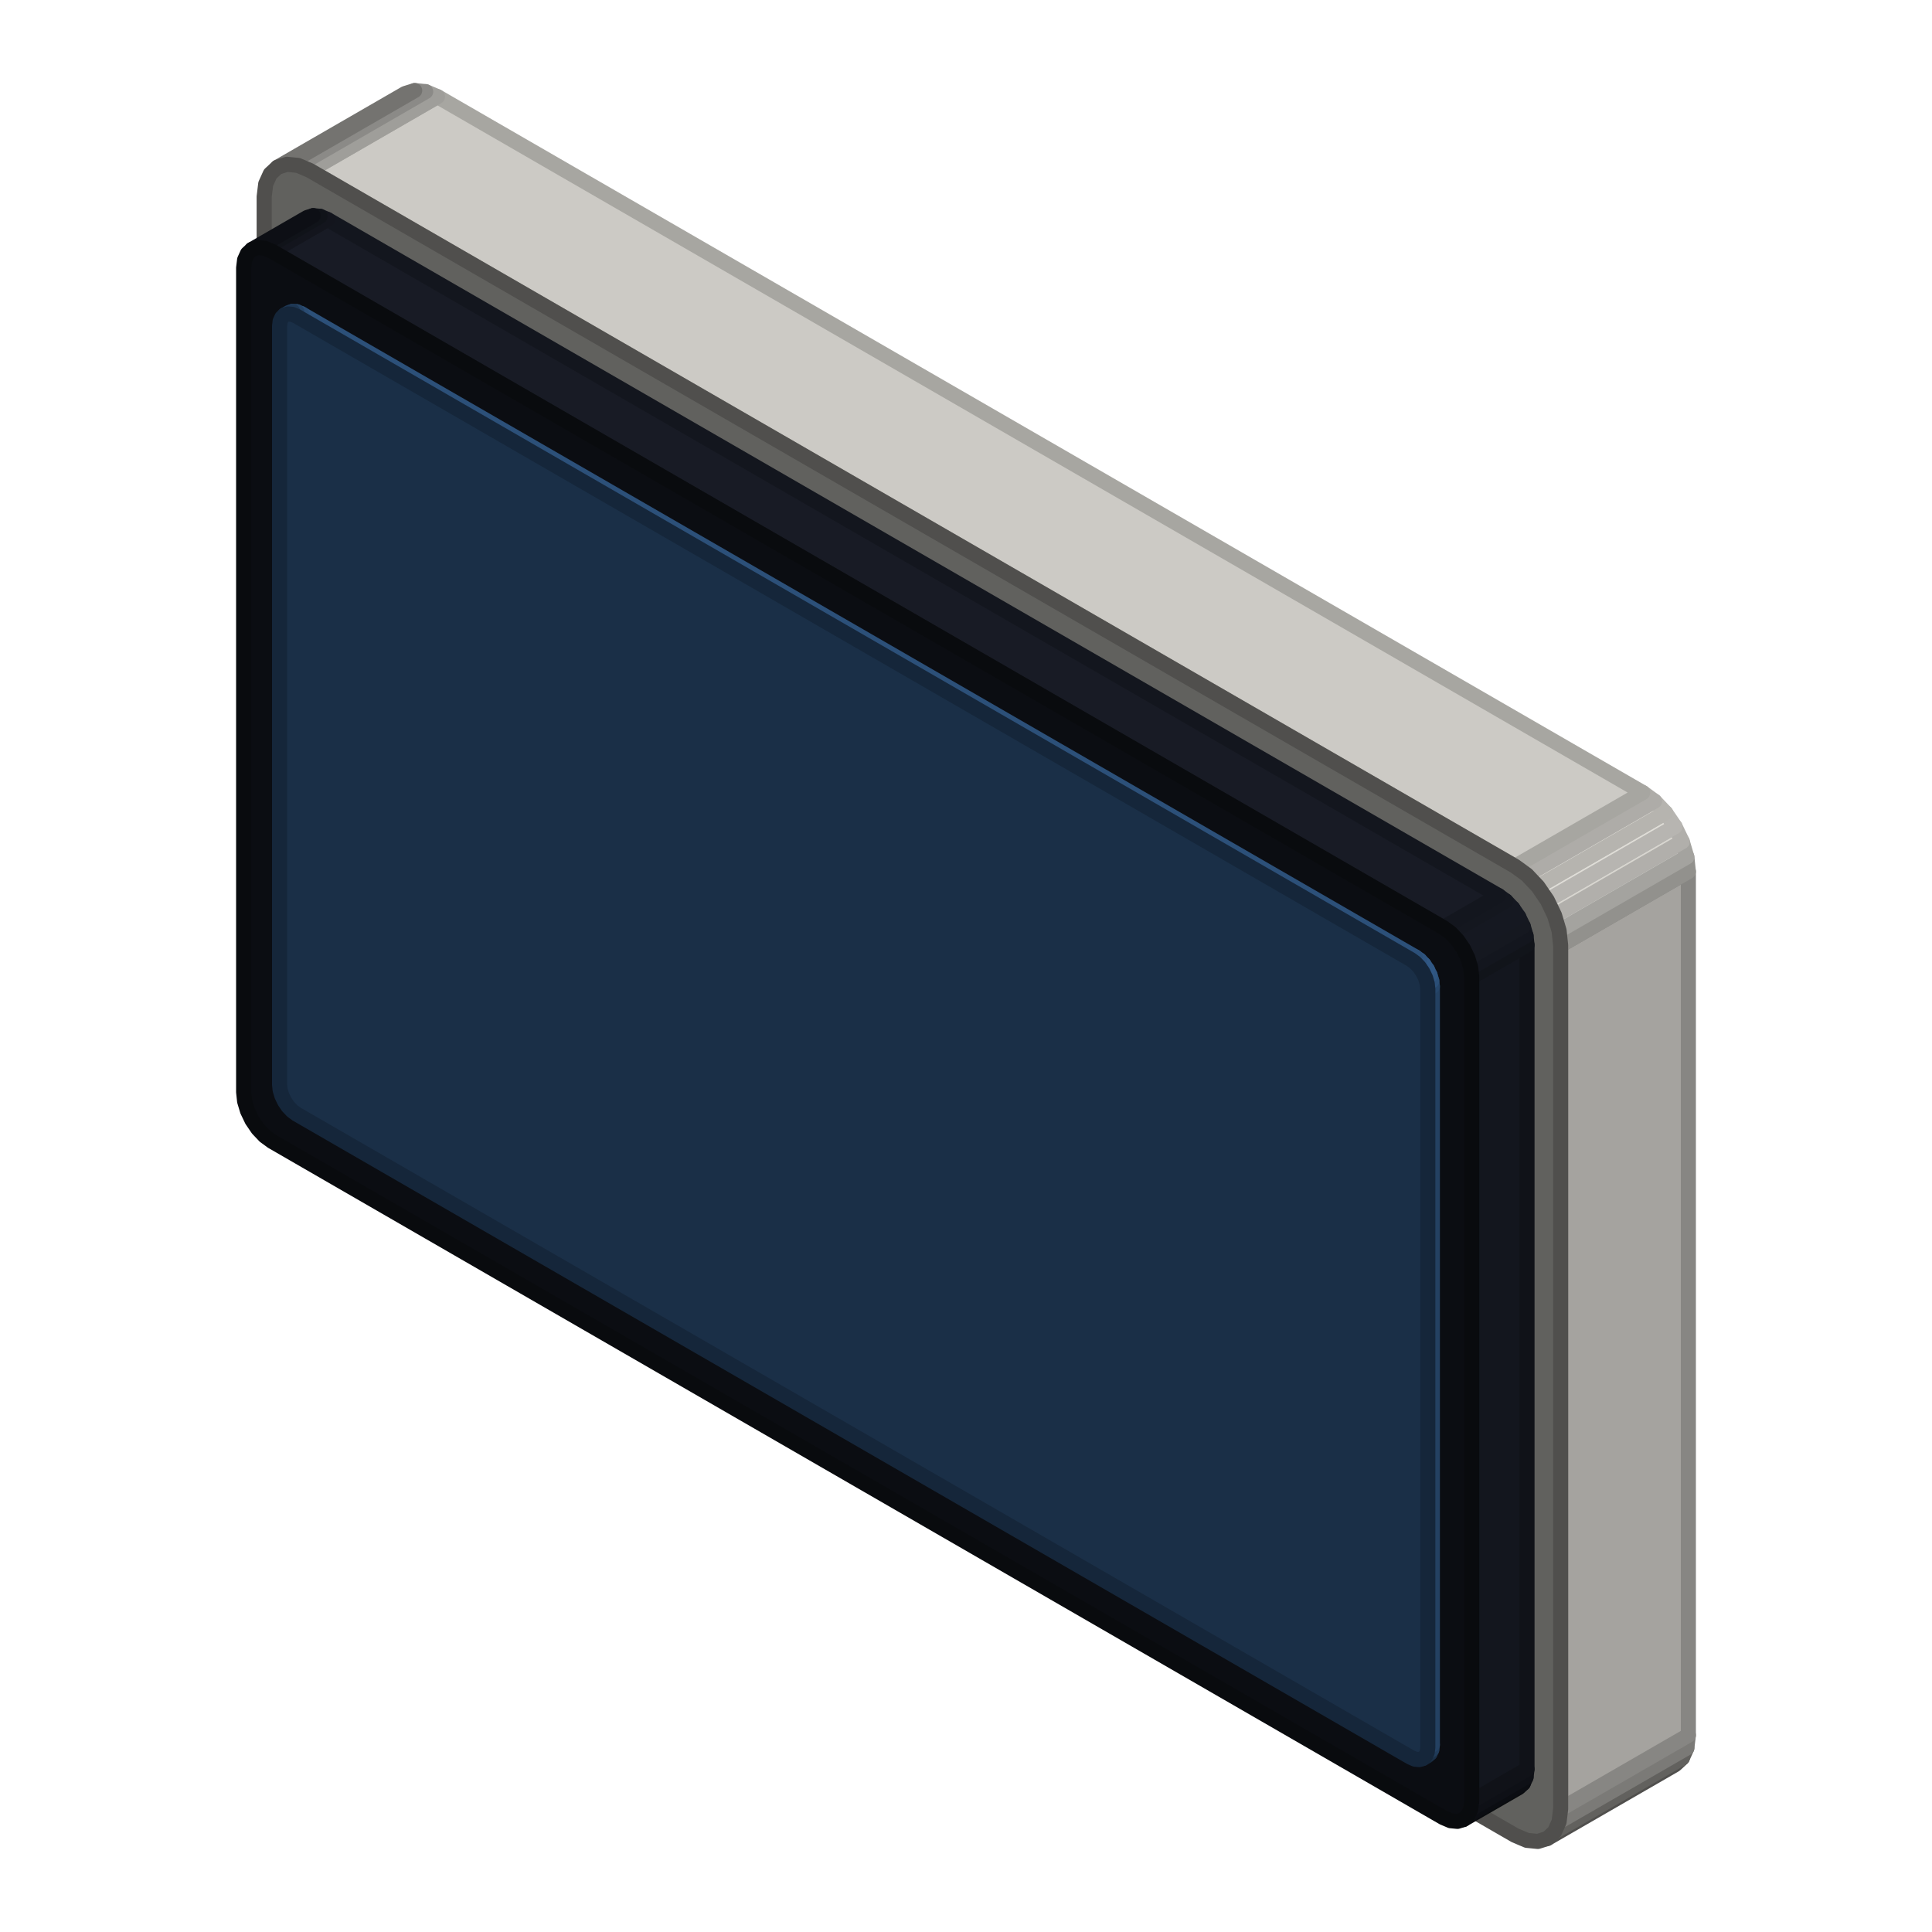
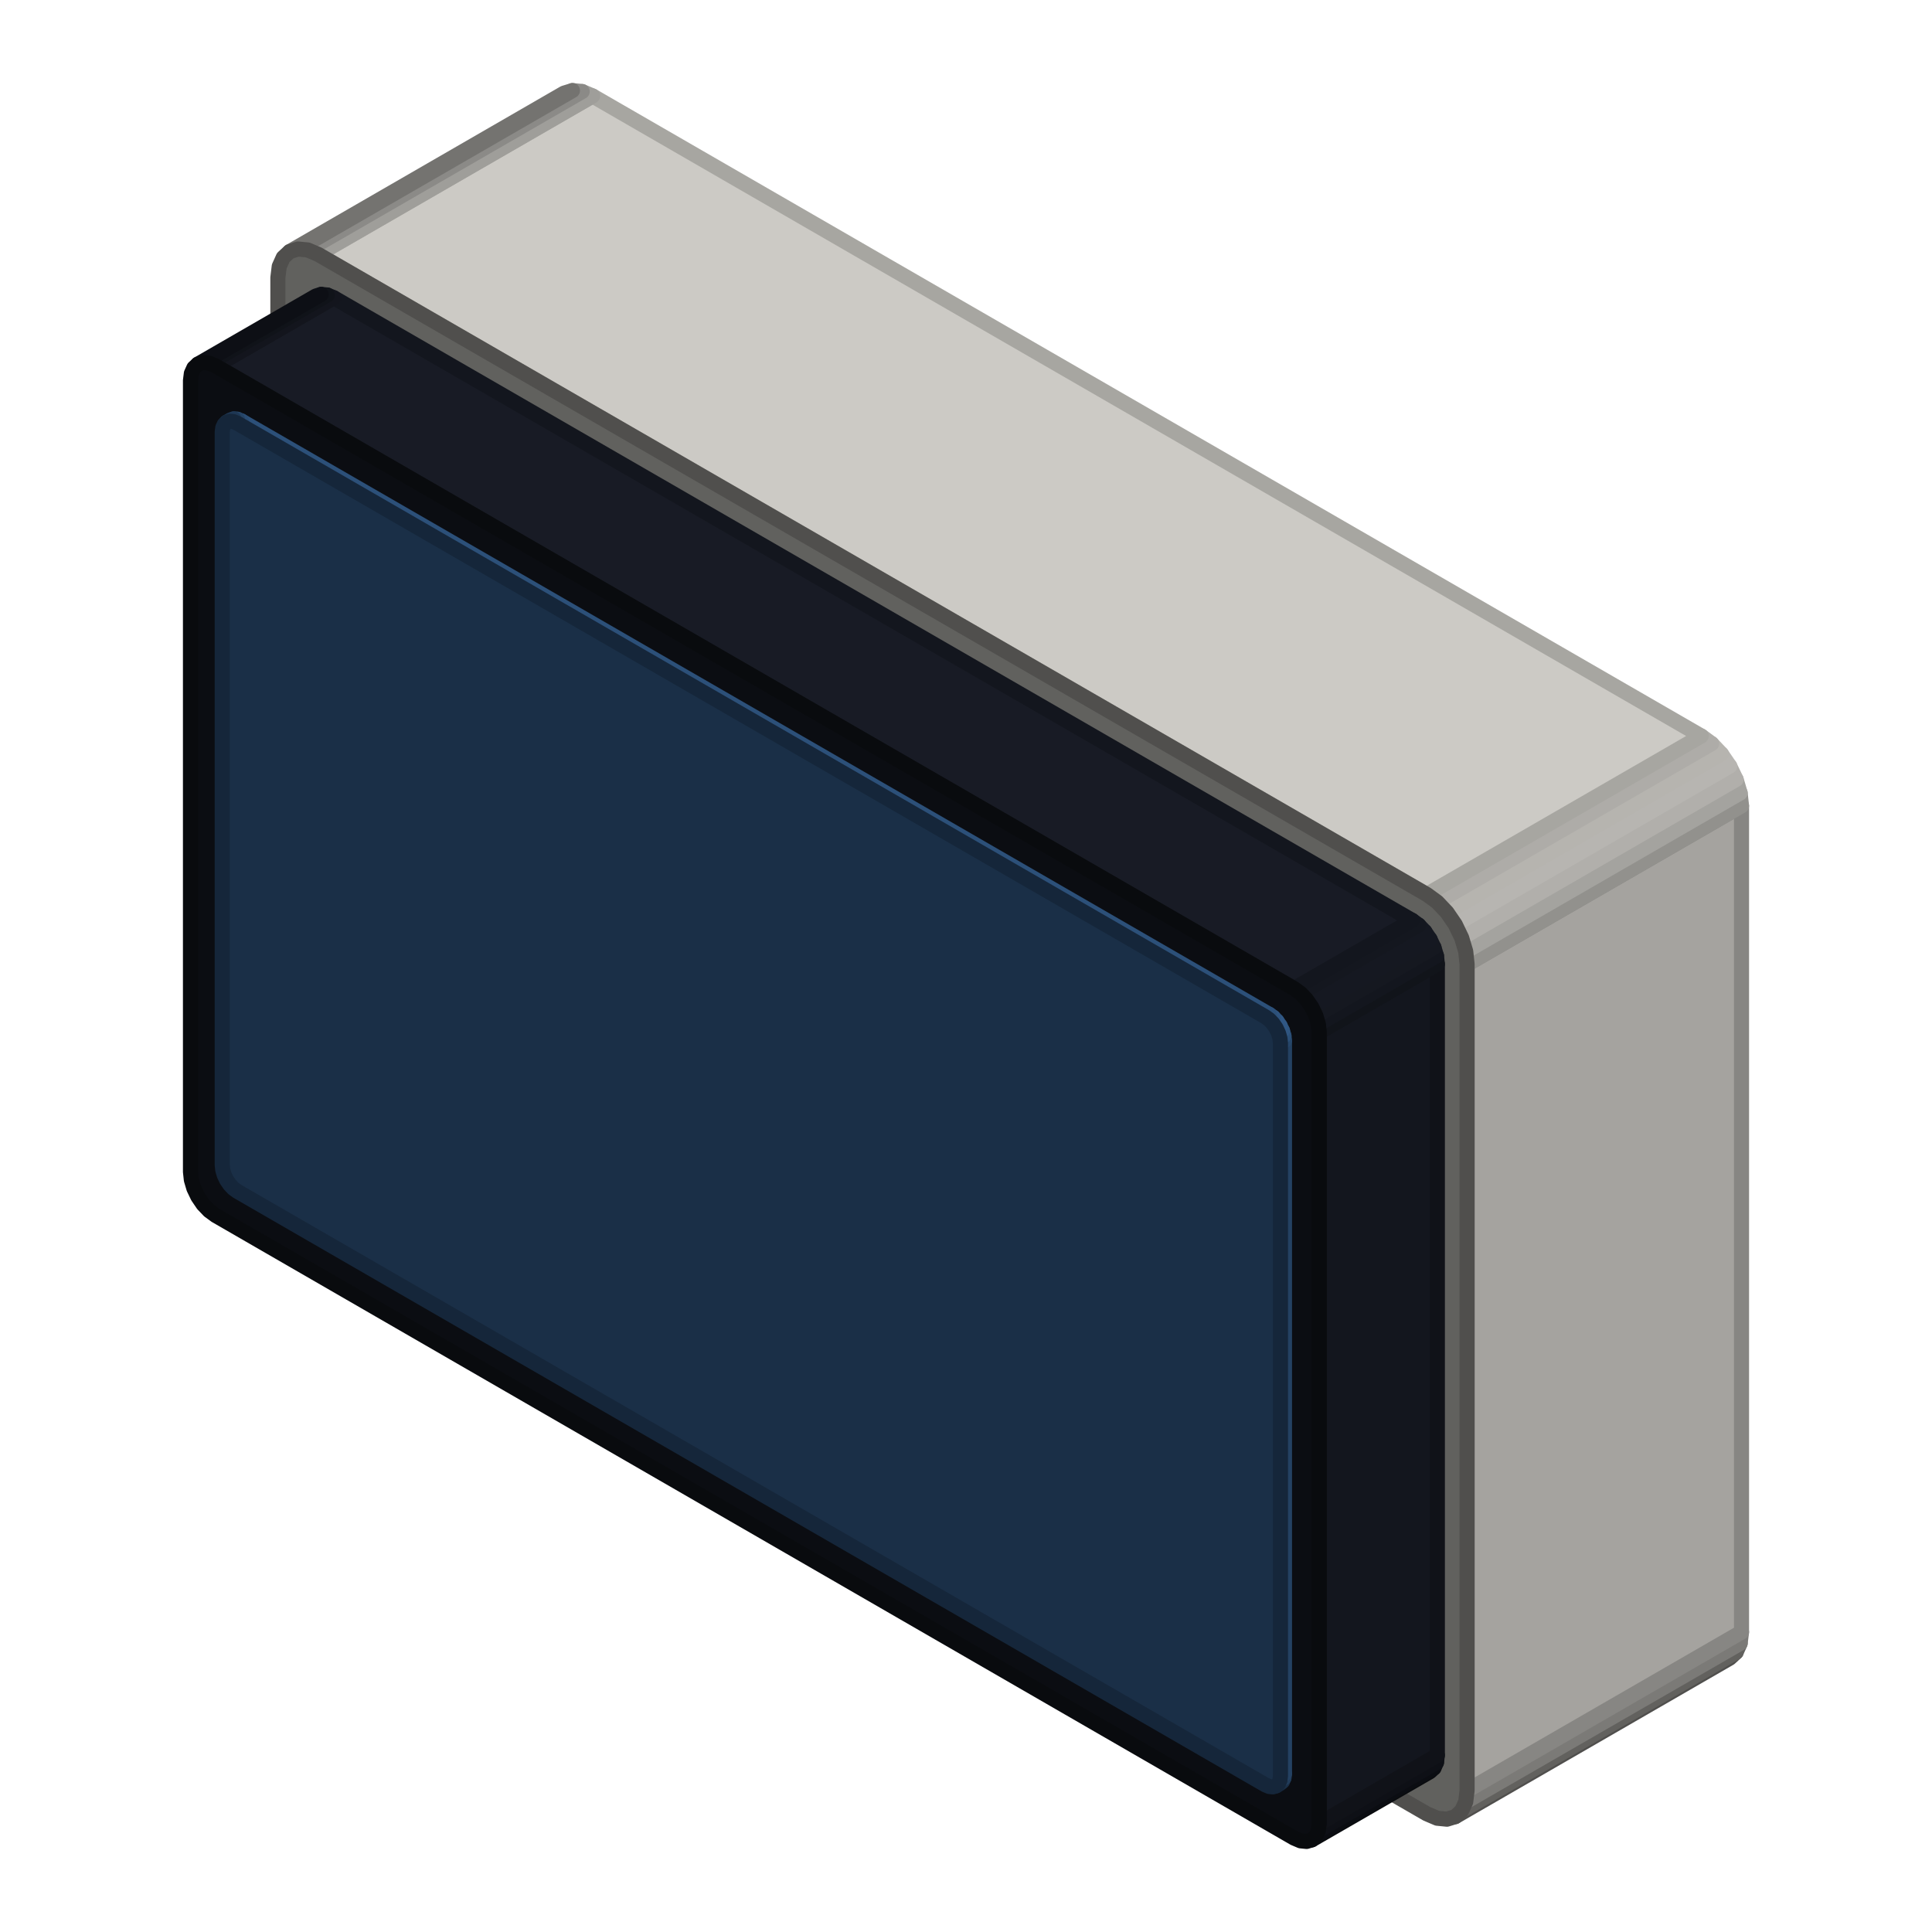
<svg xmlns="http://www.w3.org/2000/svg" viewBox="0 0 64 64" width="64" height="64" role="img" aria-label="Canary Dash">
  <g shape-rendering="geometricPrecision">
-     <path d="M55.486 58.461L55.727 58.238L51.496 60.681L51.256 60.903Z" fill="#61615e" stroke="#504f4d" stroke-width=".5" stroke-linejoin="round" />
-     <path d="M55.727 58.238L55.878 57.905L51.647 60.347L51.496 60.681Z" fill="#777673" stroke="#62615e" stroke-width=".5" stroke-linejoin="round" />
-     <path d="M55.878 57.905L55.929 57.483L51.698 59.925L51.647 60.347Z" fill="#969591" stroke="#7b7a77" stroke-width=".5" stroke-linejoin="round" />
-     <path d="M55.929 57.483L55.929 28.871L51.698 31.313L51.698 59.925Z" fill="#a5a39f" stroke="#878683" stroke-width=".5" stroke-linejoin="round" />
-     <path d="M55.929 28.871L55.878 28.389L51.647 30.832L51.698 31.313Z" fill="#b2b1ac" stroke="#92918d" stroke-width=".5" stroke-linejoin="round" />
-     <path d="M55.878 28.389L55.727 27.881L51.496 30.324L51.647 30.832Z" fill="#c8c7c2" stroke="#a4a39f" stroke-width=".5" stroke-linejoin="round" />
-     <path d="M55.727 27.881L55.486 27.381L51.256 29.824L51.496 30.324Z" fill="#d8d6d0" stroke="#b1afab" stroke-width=".5" stroke-linejoin="round" />
-     <path d="M55.486 27.381L55.174 26.923L50.943 29.366L51.256 29.824Z" fill="#dfddd7" stroke="#b7b5b1" stroke-width=".5" stroke-linejoin="round" />
-     <path d="M55.174 26.923L54.809 26.539L50.579 28.981L50.943 29.366Z" fill="#dedcd6" stroke="#b6b4af" stroke-width=".5" stroke-linejoin="round" />
-     <path d="M54.809 26.539L54.418 26.254L50.188 28.696L50.579 28.981Z" fill="#d4d2cd" stroke="#aeaca8" stroke-width=".5" stroke-linejoin="round" />
-     <path d="M54.418 26.254L14.492 3.202L10.262 5.645L50.188 28.696Z" fill="#cccac5" stroke="#a7a6a1" stroke-width=".5" stroke-linejoin="round" />
-     <path d="M14.492 3.202L14.101 3.036L9.871 5.479L10.262 5.645Z" fill="#c2c1bc" stroke="#9f9e9a" stroke-width=".5" stroke-linejoin="round" />
-     <path d="M14.101 3.036L13.737 3L9.506 5.443L9.871 5.479Z" fill="#aaa9a4" stroke="#8b8a87" stroke-width=".5" stroke-linejoin="round" />
-     <path d="M13.737 3L13.424 3.097L9.193 5.539L9.506 5.443Z" fill="#8d8c88" stroke="#747370" stroke-width=".5" stroke-linejoin="round" />
-     <path d="M50.188 60.798L50.579 60.964L50.943 61L51.256 60.903L51.496 60.681L51.647 60.347L51.698 59.925L51.698 31.313L51.647 30.832L51.496 30.324L51.256 29.824L50.943 29.366L50.579 28.981L50.188 28.696L10.262 5.645L9.871 5.479L9.506 5.443L9.193 5.539L8.953 5.762L8.802 6.095L8.751 6.517L8.751 35.129L8.802 35.611L8.953 36.119L9.193 36.619L9.506 37.077L9.871 37.461L10.262 37.746Z" fill="#61615e" stroke="#504f4d" stroke-width=".5" stroke-linejoin="round" />
-     <path d="M50.308 59.217L50.458 59.078L48.626 60.136L48.476 60.275Z" fill="#0b0d12" stroke="#090b0e" stroke-width=".5" stroke-linejoin="round" />
-     <path d="M50.458 59.078L50.552 58.87L48.72 59.927L48.626 60.136Z" fill="#0e1016" stroke="#0b0d12" stroke-width=".5" stroke-linejoin="round" />
-     <path d="M50.552 58.87L50.584 58.606L48.752 59.664L48.72 59.927Z" fill="#11141b" stroke="#0e1016" stroke-width=".5" stroke-linejoin="round" />
-     <path d="M50.584 58.606L50.584 31.302L48.752 32.36L48.752 59.664Z" fill="#13161e" stroke="#101218" stroke-width=".5" stroke-linejoin="round" />
-     <path d="M50.584 31.302L50.552 31.001L48.72 32.059L48.752 32.36Z" fill="#151820" stroke="#11141a" stroke-width=".5" stroke-linejoin="round" />
-     <path d="M50.552 31.001L50.458 30.684L48.626 31.742L48.72 32.059Z" fill="#171b24" stroke="#13161e" stroke-width=".5" stroke-linejoin="round" />
-     <path d="M50.458 30.684L50.308 30.371L48.476 31.429L48.626 31.742Z" fill="#191d27" stroke="#151820" stroke-width=".5" stroke-linejoin="round" />
-     <path d="M50.308 30.371L50.112 30.085L48.28 31.143L48.476 31.429Z" fill="#1a1e28" stroke="#151821" stroke-width=".5" stroke-linejoin="round" />
-     <path d="M50.112 30.085L49.884 29.845L48.052 30.902L48.28 31.143Z" fill="#1a1e28" stroke="#151821" stroke-width=".5" stroke-linejoin="round" />
-     <path d="M49.884 29.845L49.64 29.667L47.808 30.724L48.052 30.902Z" fill="#191c26" stroke="#14171f" stroke-width=".5" stroke-linejoin="round" />
-     <path d="M49.64 29.667L10.847 7.27L9.015 8.327L47.808 30.724Z" fill="#181b25" stroke="#13161e" stroke-width=".5" stroke-linejoin="round" />
-     <path d="M10.847 7.27L10.603 7.166L8.771 8.223L9.015 8.327Z" fill="#171a23" stroke="#13151d" stroke-width=".5" stroke-linejoin="round" />
-     <path d="M10.603 7.166L10.375 7.143L8.543 8.201L8.771 8.223Z" fill="#14171f" stroke="#101319" stroke-width=".5" stroke-linejoin="round" />
-     <path d="M10.375 7.143L10.18 7.203L8.348 8.261L8.543 8.201Z" fill="#10131a" stroke="#0d0f15" stroke-width=".5" stroke-linejoin="round" />
-     <path d="M47.808 60.209L48.052 60.313L48.28 60.335L48.476 60.275L48.626 60.136L48.72 59.927L48.752 59.664L48.752 32.36L48.72 32.059L48.626 31.742L48.476 31.429L48.28 31.143L48.052 30.902L47.808 30.724L9.015 8.327L8.771 8.223L8.543 8.201L8.348 8.261L8.198 8.4L8.103 8.609L8.071 8.873L8.071 36.176L8.103 36.477L8.198 36.794L8.348 37.107L8.543 37.393L8.771 37.634L9.015 37.812Z" fill="#0b0d12" stroke="#090b0e" stroke-width=".5" stroke-linejoin="round" />
-     <path d="M47.283 58.166L47.373 58.082L47.222 58.169L47.132 58.253Z" fill="#1a2f47" stroke="#15263a" stroke-width=".5" stroke-linejoin="round" />
-     <path d="M47.373 58.082L47.43 57.957L47.279 58.044L47.222 58.169Z" fill="#1f3956" stroke="#1a2f47" stroke-width=".5" stroke-linejoin="round" />
-     <path d="M47.43 57.957L47.449 57.799L47.298 57.886L47.279 58.044Z" fill="#28486d" stroke="#203b59" stroke-width=".5" stroke-linejoin="round" />
-     <path d="M47.449 57.799L47.449 32.676L47.298 32.763L47.298 57.886Z" fill="#2b4f77" stroke="#244162" stroke-width=".5" stroke-linejoin="round" />
-     <path d="M47.449 32.676L47.43 32.496L47.279 32.583L47.298 32.763Z" fill="#2f5581" stroke="#26466a" stroke-width=".5" stroke-linejoin="round" />
-     <path d="M47.43 32.496L47.373 32.305L47.222 32.392L47.279 32.583Z" fill="#356091" stroke="#2b4f77" stroke-width=".5" stroke-linejoin="round" />
-     <path d="M47.373 32.305L47.283 32.118L47.132 32.205L47.222 32.392Z" fill="#39679c" stroke="#2f5580" stroke-width=".5" stroke-linejoin="round" />
-     <path d="M47.283 32.118L47.166 31.946L47.015 32.033L47.132 32.205Z" fill="#3b6ba1" stroke="#305784" stroke-width=".5" stroke-linejoin="round" />
-     <path d="M47.166 31.946L47.029 31.802L46.878 31.889L47.015 32.033Z" fill="#3a6aa0" stroke="#305784" stroke-width=".5" stroke-linejoin="round" />
-     <path d="M47.029 31.802L46.882 31.695L46.731 31.782L46.878 31.889Z" fill="#386599" stroke="#2e537e" stroke-width=".5" stroke-linejoin="round" />
-     <path d="M46.882 31.695L9.979 10.388L9.827 10.475L46.731 31.782Z" fill="#366294" stroke="#2c5079" stroke-width=".5" stroke-linejoin="round" />
-     <path d="M9.979 10.388L9.832 10.326L9.681 10.413L9.827 10.475Z" fill="#335d8d" stroke="#2a4c73" stroke-width=".5" stroke-linejoin="round" />
-     <path d="M9.832 10.326L9.695 10.312L9.544 10.4L9.681 10.413Z" fill="#2d517b" stroke="#254365" stroke-width=".5" stroke-linejoin="round" />
-     <path d="M9.695 10.312L9.578 10.349L9.427 10.436L9.544 10.4Z" fill="#254366" stroke="#1e3754" stroke-width=".5" stroke-linejoin="round" />
-     <path d="M46.731 58.213L46.878 58.276L47.015 58.289L47.132 58.253L47.222 58.169L47.279 58.044L47.298 57.886L47.298 32.763L47.279 32.583L47.222 32.392L47.132 32.205L47.015 32.033L46.878 31.889L46.731 31.782L9.827 10.475L9.681 10.413L9.544 10.4L9.427 10.436L9.337 10.519L9.28 10.644L9.261 10.803L9.261 35.925L9.28 36.106L9.337 36.296L9.427 36.484L9.544 36.656L9.681 36.8L9.827 36.907Z" fill="#1a2f47" stroke="#15263a" stroke-width=".5" stroke-linejoin="round" />
+     <path d="M57.299 54.929L57.511 54.733L48.42 59.981L48.208 60.178Z" fill="#61615e" stroke="#504f4d" stroke-width=".5" stroke-linejoin="round" />
+     <path d="M57.511 54.733L57.644 54.438L48.554 59.686L48.42 59.981Z" fill="#777673" stroke="#62615e" stroke-width=".5" stroke-linejoin="round" />
+     <path d="M57.644 54.438L57.69 54.065L48.599 59.313L48.554 59.686Z" fill="#969591" stroke="#7b7a77" stroke-width=".5" stroke-linejoin="round" />
+     <path d="M57.69 54.065L57.69 26.694L48.599 31.943L48.599 59.313Z" fill="#a5a39f" stroke="#878683" stroke-width=".5" stroke-linejoin="round" />
+     <path d="M57.69 26.694L57.644 26.269L48.554 31.518L48.599 31.943Z" fill="#b2b1ac" stroke="#92918d" stroke-width=".5" stroke-linejoin="round" />
+     <path d="M57.644 26.269L57.511 25.82L48.42 31.069L48.554 31.518Z" fill="#c8c7c2" stroke="#a4a39f" stroke-width=".5" stroke-linejoin="round" />
+     <path d="M57.511 25.82L57.299 25.378L48.208 30.627L48.42 31.069Z" fill="#d8d6d0" stroke="#b1afab" stroke-width=".5" stroke-linejoin="round" />
+     <path d="M57.299 25.378L57.022 24.973L47.931 30.222L48.208 30.627Z" fill="#dfddd7" stroke="#b7b5b1" stroke-width=".5" stroke-linejoin="round" />
+     <path d="M57.022 24.973L56.7 24.633L47.609 29.882L47.931 30.222Z" fill="#dedcd6" stroke="#b6b4af" stroke-width=".5" stroke-linejoin="round" />
+     <path d="M56.7 24.633L56.355 24.381L47.264 29.63L47.609 29.882Z" fill="#d4d2cd" stroke="#aeaca8" stroke-width=".5" stroke-linejoin="round" />
+     <path d="M56.355 24.381L19.631 3.179L10.54 8.427L47.264 29.63Z" fill="#cccac5" stroke="#a7a6a1" stroke-width=".5" stroke-linejoin="round" />
+     <path d="M19.631 3.179L19.285 3.032L10.194 8.28L10.54 8.427Z" fill="#c2c1bc" stroke="#9f9e9a" stroke-width=".5" stroke-linejoin="round" />
+     <path d="M19.285 3.032L18.963 3L9.872 8.249L10.194 8.28Z" fill="#aaa9a4" stroke="#8b8a87" stroke-width=".5" stroke-linejoin="round" />
+     <path d="M18.963 3L18.686 3.085L9.596 8.334L9.872 8.249Z" fill="#8d8c88" stroke="#747370" stroke-width=".5" stroke-linejoin="round" />
+     <path d="M47.264 60.084L47.609 60.231L47.931 60.263L48.208 60.178L48.42 59.981L48.554 59.686L48.599 59.313L48.599 31.943L48.554 31.518L48.42 31.069L48.208 30.627L47.931 30.222L47.609 29.882L47.264 29.63L10.54 8.427L10.194 8.28L9.872 8.249L9.596 8.334L9.383 8.531L9.25 8.826L9.205 9.198L9.205 36.569L9.25 36.994L9.383 37.443L9.596 37.885L9.872 38.29L10.194 38.63L10.54 38.882Z" fill="#61615e" stroke="#504f4d" stroke-width=".5" stroke-linejoin="round" />
+     <path d="M47.37 58.688L47.502 58.565L43.59 60.824L43.457 60.947Z" fill="#0b0d12" stroke="#090b0e" stroke-width=".5" stroke-linejoin="round" />
+     <path d="M47.502 58.565L47.586 58.38L43.673 60.639L43.59 60.824Z" fill="#0e1016" stroke="#0b0d12" stroke-width=".5" stroke-linejoin="round" />
+     <path d="M47.586 58.38L47.614 58.147L43.702 60.406L43.673 60.639Z" fill="#11141b" stroke="#0e1016" stroke-width=".5" stroke-linejoin="round" />
+     <path d="M47.614 58.147L47.614 31.933L43.702 34.192L43.702 60.406Z" fill="#13161e" stroke="#101218" stroke-width=".5" stroke-linejoin="round" />
+     <path d="M47.614 31.933L47.586 31.667L43.673 33.926L43.702 34.192Z" fill="#151820" stroke="#11141a" stroke-width=".5" stroke-linejoin="round" />
+     <path d="M47.586 31.667L47.502 31.387L43.59 33.646L43.673 33.926Z" fill="#171b24" stroke="#13161e" stroke-width=".5" stroke-linejoin="round" />
+     <path d="M47.502 31.387L47.37 31.111L43.457 33.37L43.59 33.646Z" fill="#191d27" stroke="#151820" stroke-width=".5" stroke-linejoin="round" />
+     <path d="M47.37 31.111L47.197 30.858L43.284 33.117L43.457 33.37Z" fill="#1a1e28" stroke="#151821" stroke-width=".5" stroke-linejoin="round" />
+     <path d="M47.197 30.858L46.996 30.645L43.083 32.904L43.284 33.117Z" fill="#1a1e28" stroke="#151821" stroke-width=".5" stroke-linejoin="round" />
+     <path d="M46.996 30.645L46.78 30.488L42.867 32.747L43.083 32.904Z" fill="#191c26" stroke="#14171f" stroke-width=".5" stroke-linejoin="round" />
+     <path d="M46.78 30.488L11.057 9.863L7.145 12.122L42.867 32.747Z" fill="#181b25" stroke="#13161e" stroke-width=".5" stroke-linejoin="round" />
+     <path d="M11.057 9.863L10.841 9.772L6.929 12.031L7.145 12.122Z" fill="#171a23" stroke="#13151d" stroke-width=".5" stroke-linejoin="round" />
+     <path d="M10.841 9.772L10.64 9.752L6.727 12.011L6.929 12.031Z" fill="#14171f" stroke="#101319" stroke-width=".5" stroke-linejoin="round" />
+     <path d="M10.64 9.752L10.467 9.805L6.555 12.064L6.727 12.011Z" fill="#10131a" stroke="#0d0f15" stroke-width=".5" stroke-linejoin="round" />
+     <path d="M42.867 60.888L43.083 60.98L43.284 61L43.457 60.947L43.59 60.824L43.673 60.639L43.702 60.406L43.702 34.192L43.673 33.926L43.59 33.646L43.457 33.37L43.284 33.117L43.083 32.904L42.867 32.747L7.145 12.122L6.929 12.031L6.727 12.011L6.555 12.064L6.422 12.187L6.339 12.371L6.31 12.604L6.31 38.818L6.339 39.084L6.422 39.365L6.555 39.641L6.727 39.894L6.929 40.106L7.145 40.264Z" fill="#0b0d12" stroke="#090b0e" stroke-width=".5" stroke-linejoin="round" />
+     <path d="M42.403 59.082L42.483 59.009L42.349 59.086L42.27 59.16Z" fill="#1a2f47" stroke="#15263a" stroke-width=".5" stroke-linejoin="round" />
+     <path d="M42.483 59.009L42.533 58.898L42.399 58.975L42.349 59.086Z" fill="#1f3956" stroke="#1a2f47" stroke-width=".5" stroke-linejoin="round" />
+     <path d="M42.533 58.898L42.55 58.758L42.416 58.835L42.399 58.975Z" fill="#28486d" stroke="#203b59" stroke-width=".5" stroke-linejoin="round" />
+     <path d="M42.55 58.758L42.55 34.472L42.416 34.549L42.416 58.835Z" fill="#2b4f77" stroke="#244162" stroke-width=".5" stroke-linejoin="round" />
+     <path d="M42.55 34.472L42.533 34.312L42.399 34.389L42.416 34.549Z" fill="#2f5581" stroke="#26466a" stroke-width=".5" stroke-linejoin="round" />
+     <path d="M42.533 34.312L42.483 34.144L42.349 34.221L42.399 34.389Z" fill="#356091" stroke="#2b4f77" stroke-width=".5" stroke-linejoin="round" />
+     <path d="M42.483 34.144L42.403 33.978L42.27 34.055L42.349 34.221Z" fill="#39679c" stroke="#2f5580" stroke-width=".5" stroke-linejoin="round" />
+     <path d="M42.403 33.978L42.299 33.826L42.166 33.904L42.27 34.055Z" fill="#3b6ba1" stroke="#305784" stroke-width=".5" stroke-linejoin="round" />
+     <path d="M42.299 33.826L42.179 33.699L42.045 33.776L42.166 33.904Z" fill="#3a6aa0" stroke="#305784" stroke-width=".5" stroke-linejoin="round" />
+     <path d="M42.179 33.699L42.049 33.604L41.915 33.682L42.045 33.776Z" fill="#386599" stroke="#2e537e" stroke-width=".5" stroke-linejoin="round" />
+     <path d="M42.049 33.604L7.996 13.944L7.862 14.021L41.915 33.682Z" fill="#366294" stroke="#2c5079" stroke-width=".5" stroke-linejoin="round" />
+     <path d="M7.996 13.944L7.866 13.889L7.733 13.966L7.862 14.021Z" fill="#335d8d" stroke="#2a4c73" stroke-width=".5" stroke-linejoin="round" />
+     <path d="M7.866 13.889L7.746 13.877L7.612 13.954L7.733 13.966Z" fill="#2d517b" stroke="#254365" stroke-width=".5" stroke-linejoin="round" />
+     <path d="M7.746 13.877L7.642 13.909L7.508 13.986L7.612 13.954Z" fill="#254366" stroke="#1e3754" stroke-width=".5" stroke-linejoin="round" />
+     <path d="M41.915 59.125L42.045 59.18L42.166 59.192L42.27 59.16L42.349 59.086L42.399 58.975L42.416 58.835L42.416 34.549L42.399 34.389L42.349 34.221L42.27 34.055L42.166 33.904L42.045 33.776L41.915 33.682L7.862 14.021L7.733 13.966L7.612 13.954L7.508 13.986L7.429 14.06L7.379 14.17L7.362 14.31L7.362 38.597L7.379 38.756L7.429 38.925L7.508 39.09L7.612 39.242L7.733 39.37L7.862 39.464Z" fill="#1a2f47" stroke="#15263a" stroke-width=".5" stroke-linejoin="round" />
  </g>
</svg>
